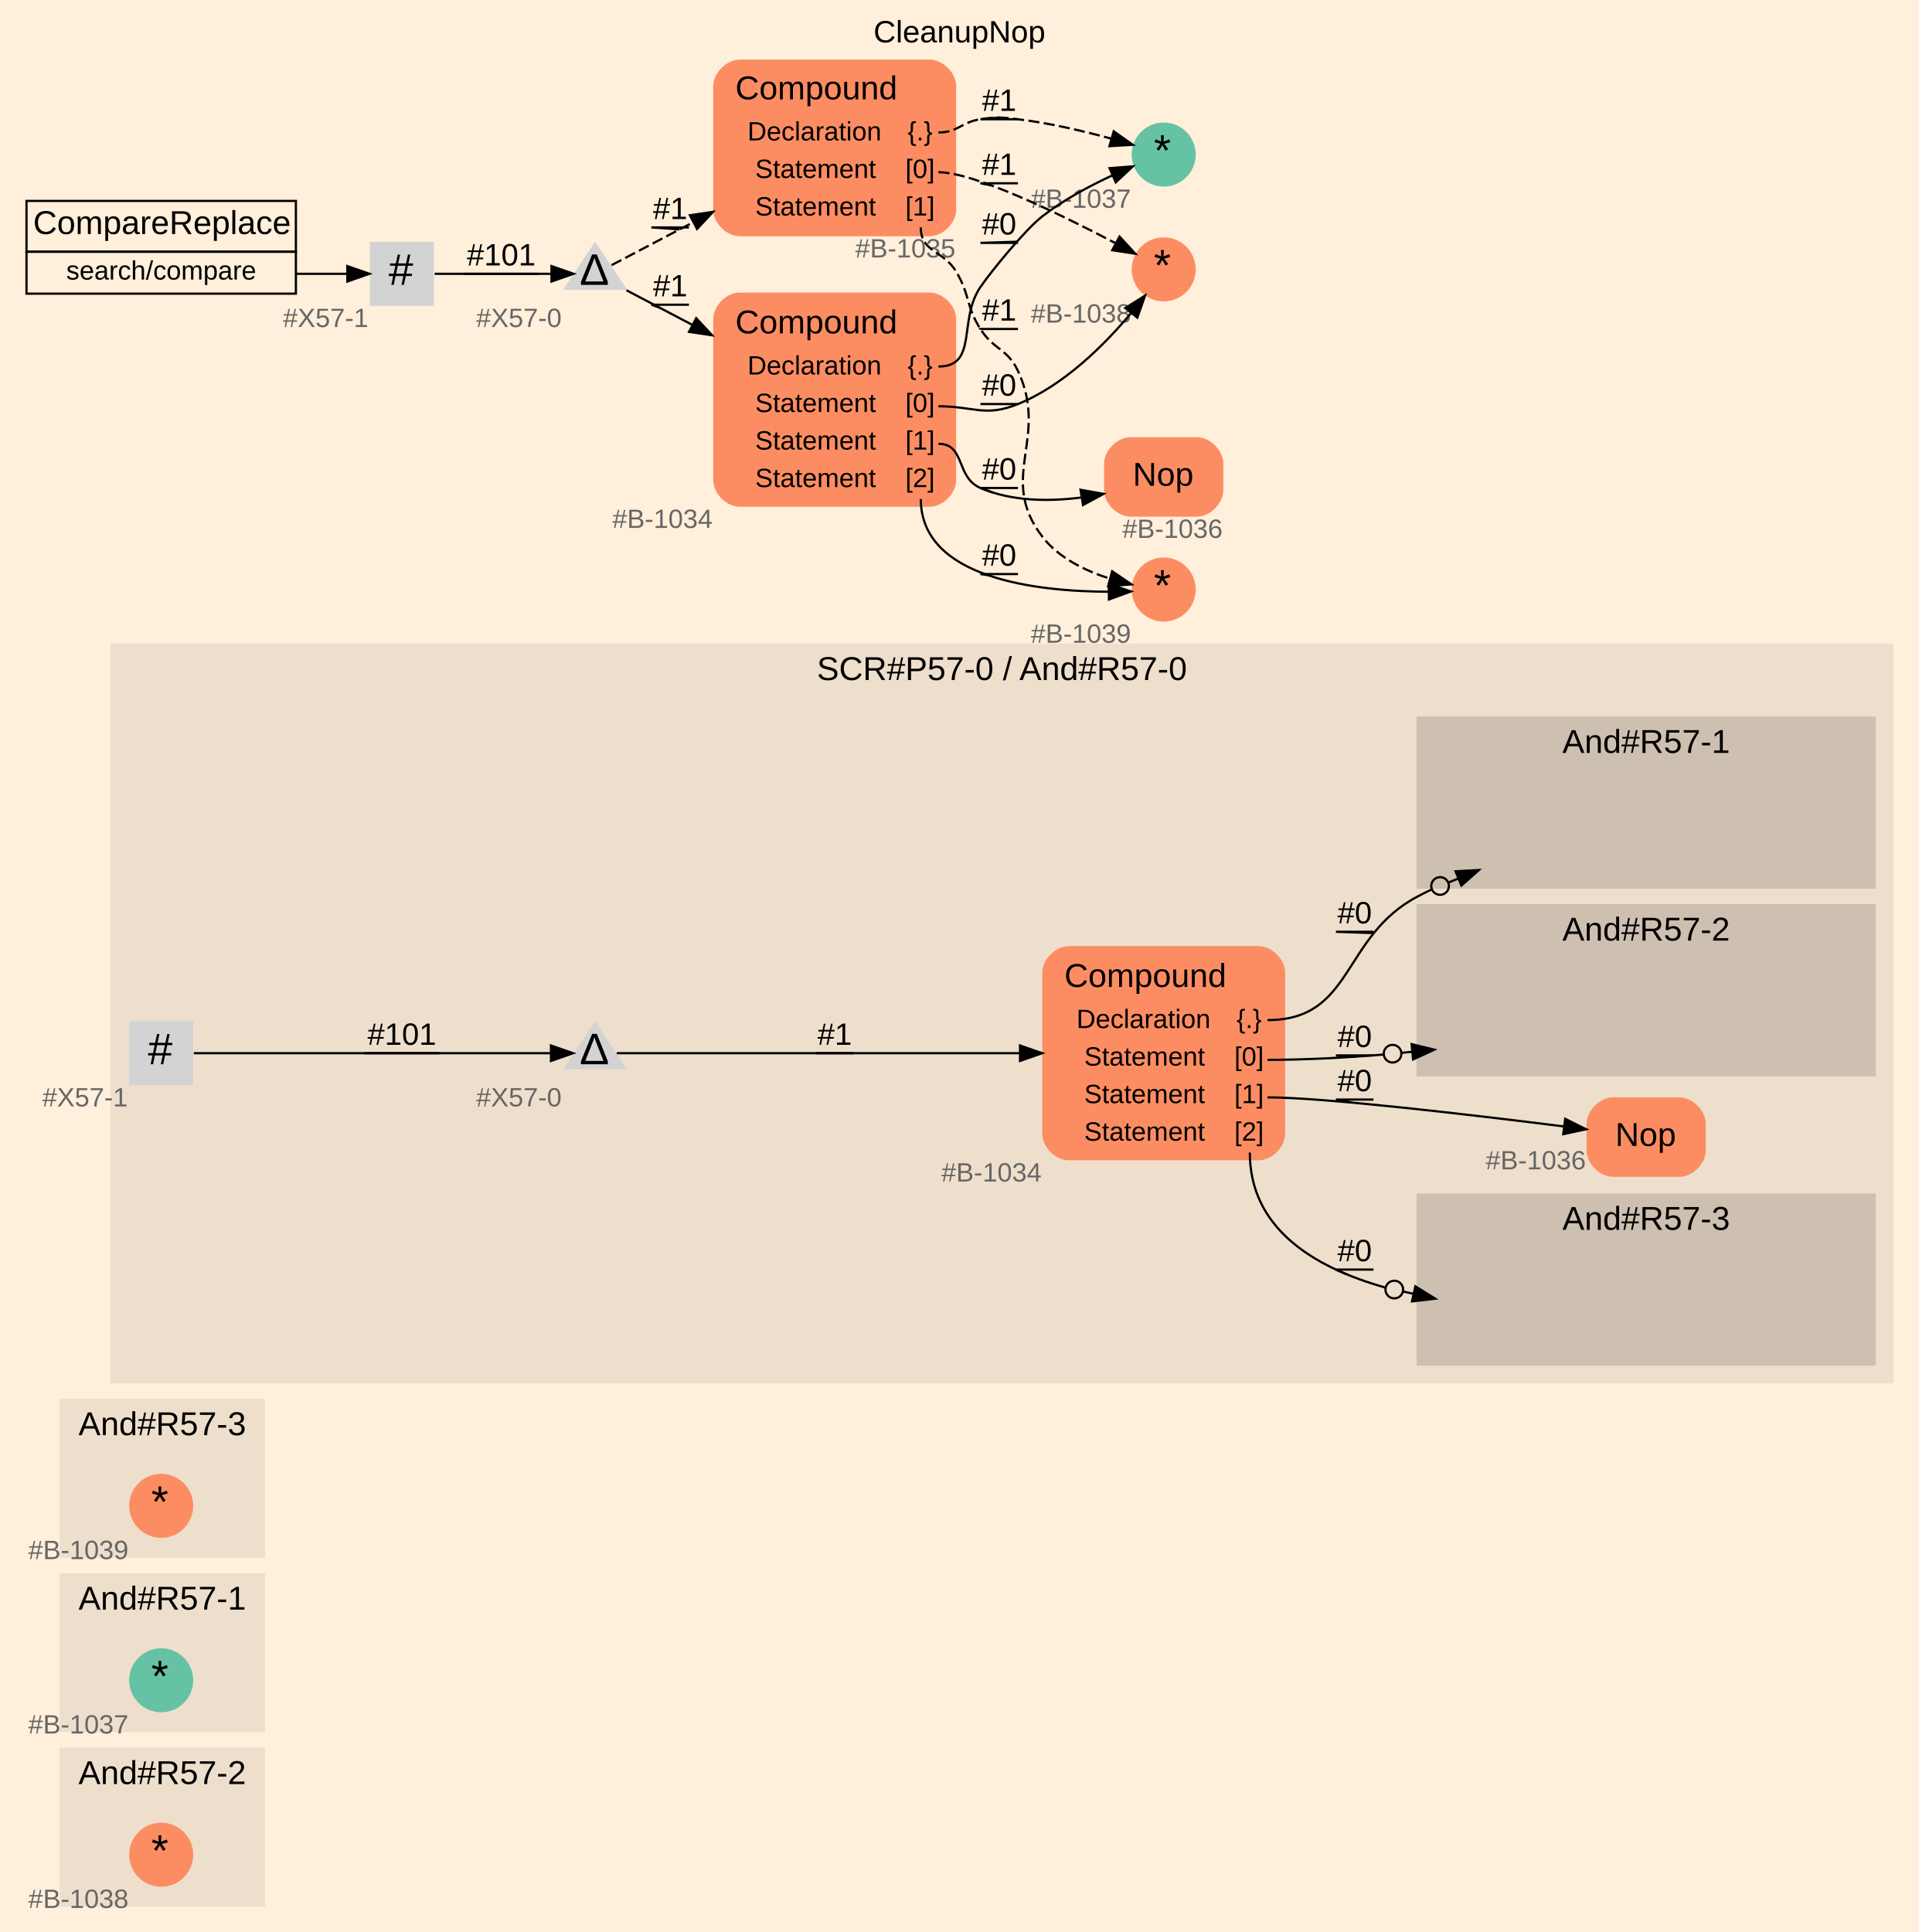
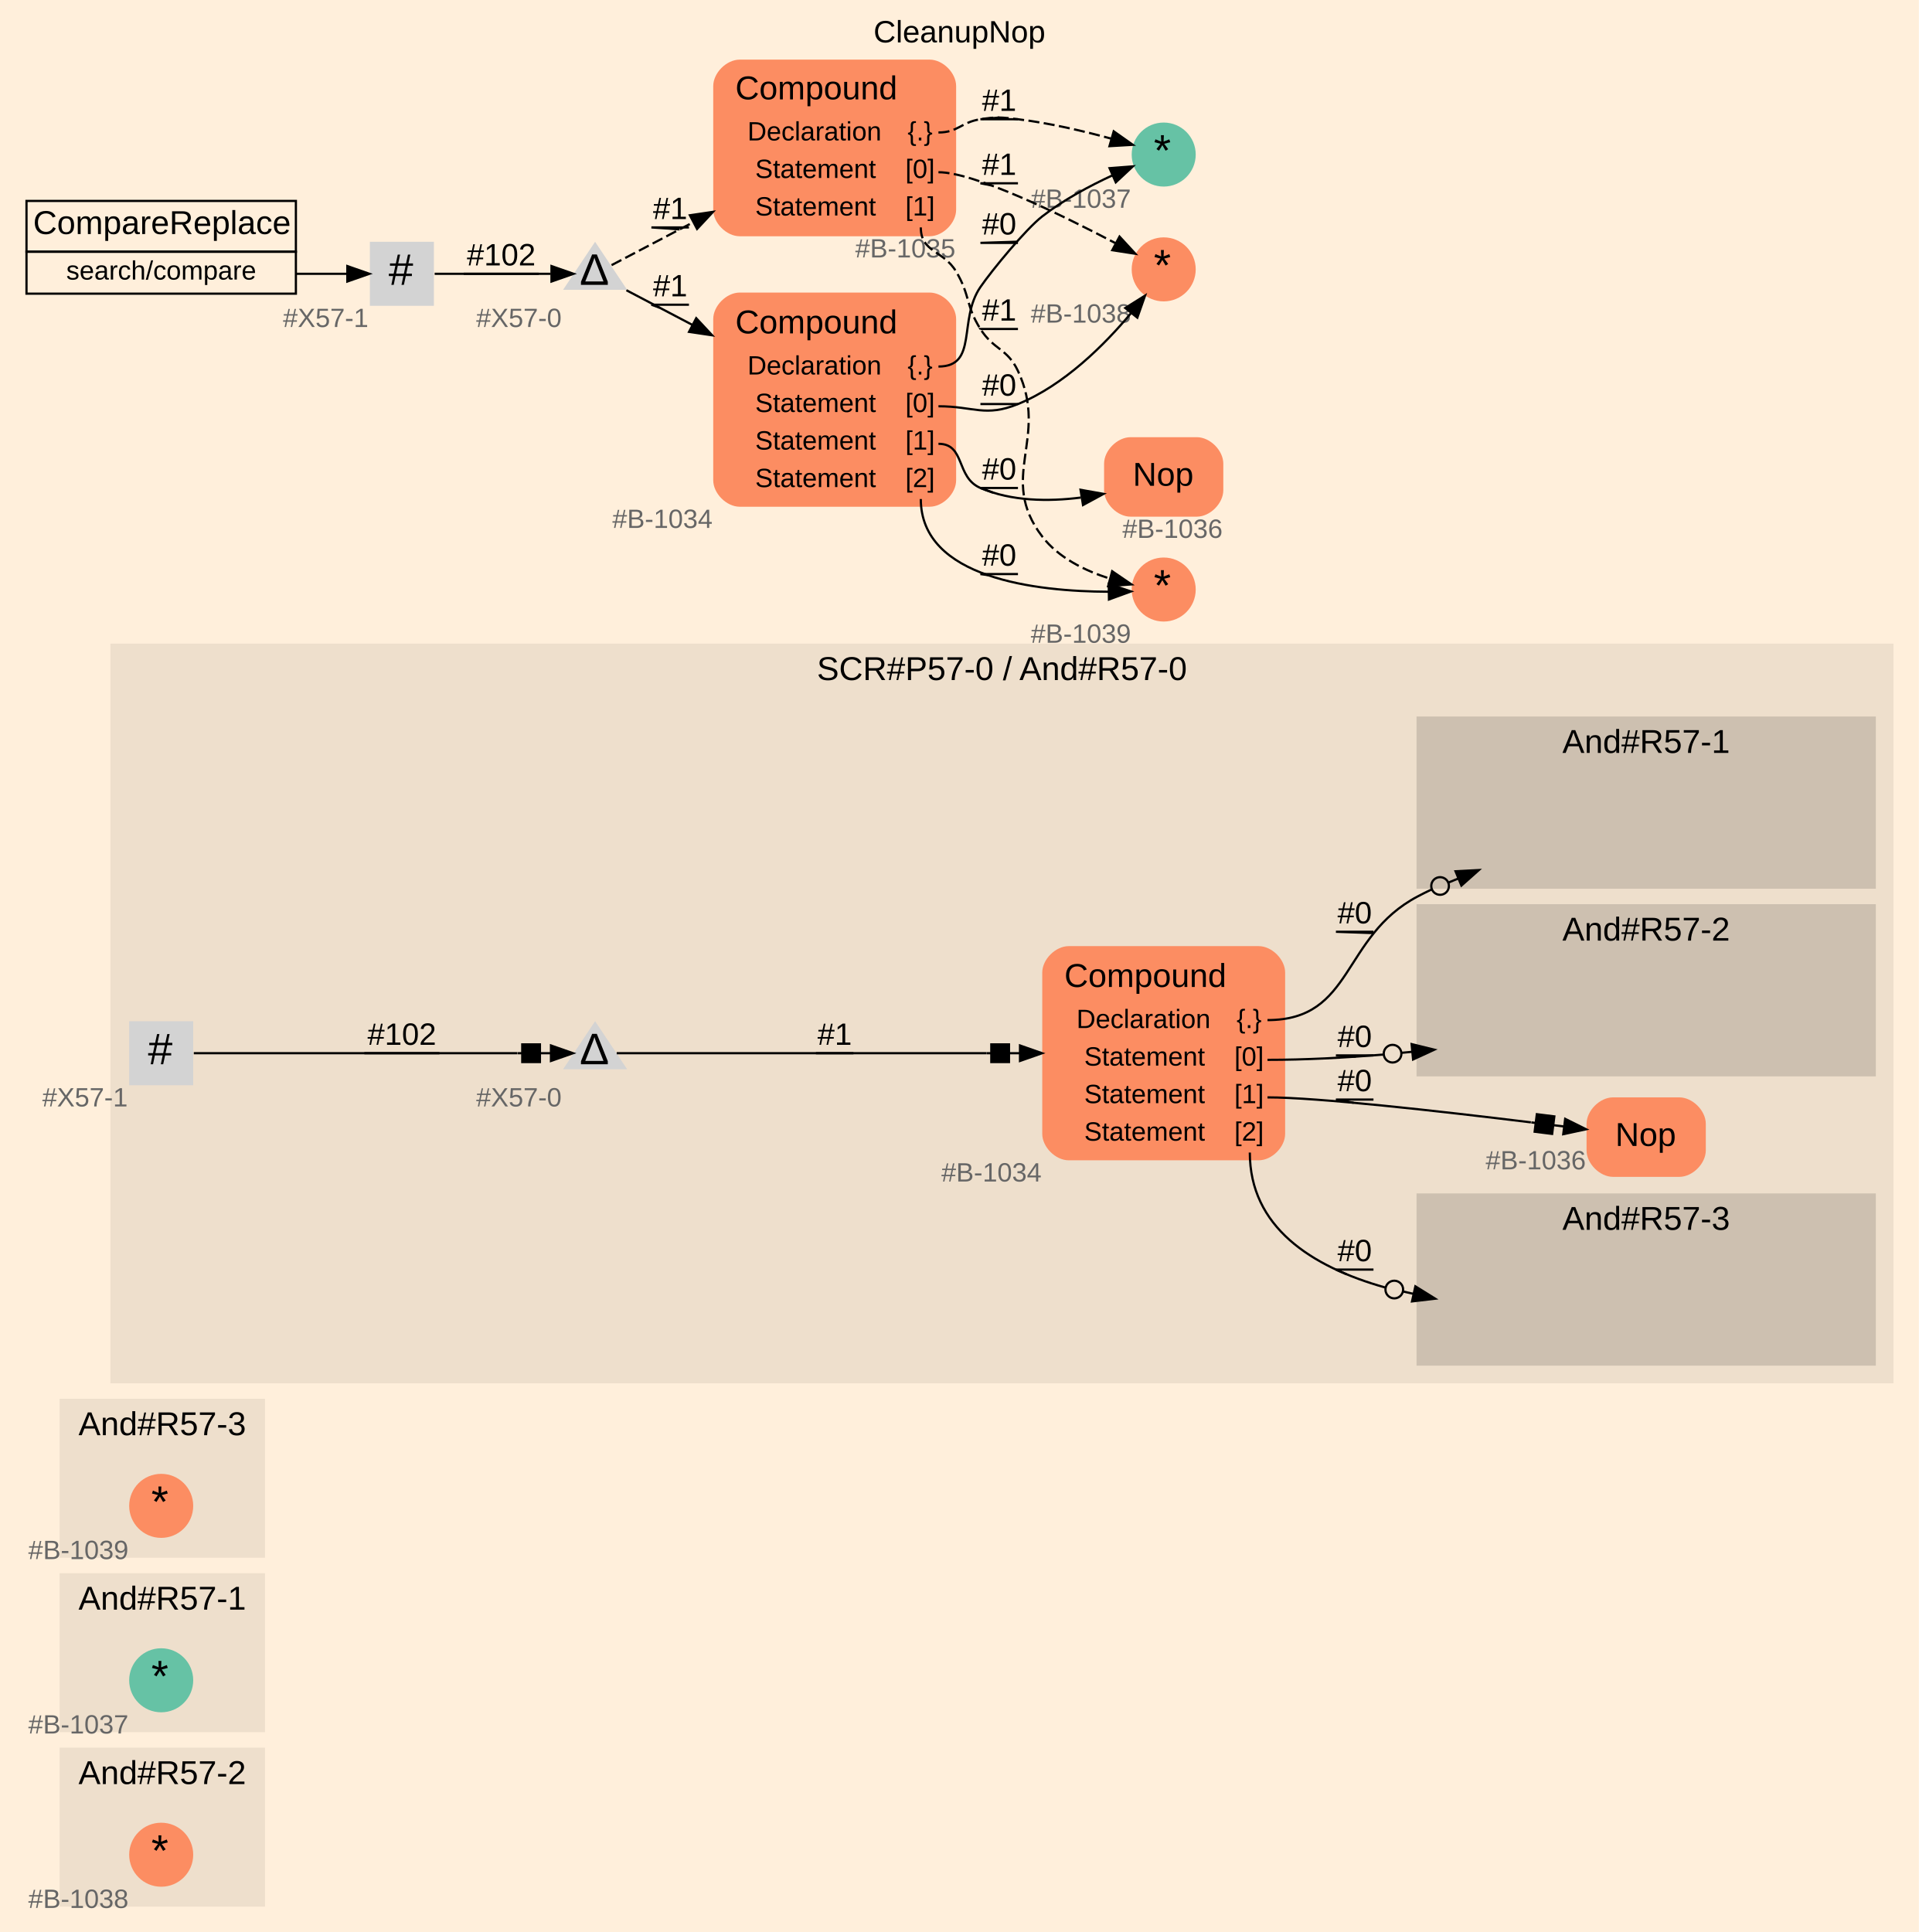
<svg xmlns="http://www.w3.org/2000/svg" width="869pt" height="875pt" viewBox="0.00 0.00 869.00 875.00">
  <g id="graph0" class="graph" transform="scale(1 1) rotate(0) translate(4 871)">
    <polygon fill="#ffefdb" stroke="transparent" points="-4,4 -4,-871 865,-871 865,4 -4,4" />
    <text text-anchor="middle" x="430.5" y="-851.8" font-family="Arial" font-size="14.00" fill="#000000">CleanupNop</text>
    <g id="clust1" class="cluster">
      <polygon fill="#eedfcc" stroke="#eedfcc" points="23.5,-8 23.5,-79 115.5,-79 115.5,-8 23.5,-8" />
      <text text-anchor="middle" x="69.5" y="-63" font-family="Arial" font-size="15.00" fill="#000000">And#R57-2</text>
    </g>
    <g id="clust2" class="cluster">
      <polygon fill="#eedfcc" stroke="#eedfcc" points="23.5,-87 23.5,-158 115.5,-158 115.5,-87 23.5,-87" />
      <text text-anchor="middle" x="69.5" y="-142" font-family="Arial" font-size="15.00" fill="#000000">And#R57-1</text>
    </g>
    <g id="clust3" class="cluster">
      <polygon fill="#eedfcc" stroke="#eedfcc" points="23.5,-166 23.5,-237 115.5,-237 115.5,-166 23.5,-166" />
      <text text-anchor="middle" x="69.5" y="-221" font-family="Arial" font-size="15.00" fill="#000000">And#R57-3</text>
    </g>
    <g id="clust4" class="cluster">
      <polygon fill="#eedfcc" stroke="#eedfcc" points="46.5,-245 46.5,-579 853,-579 853,-245 46.5,-245" />
      <text text-anchor="middle" x="449.75" y="-563" font-family="Arial" font-size="15.00" fill="#000000">SCR#P57-0 / And#R57-0</text>
    </g>
    <g id="clust5" class="cluster">
+       <polygon fill="#cdc0b0" stroke="#cdc0b0" points="638,-253 638,-330 845,-330 845,-253 638,-253" />
+       <text text-anchor="middle" x="741.5" y="-314" font-family="Arial" font-size="15.00" fill="#000000">And#R57-3</text>
+     </g>
+     <g id="clust6" class="cluster">
      <polygon fill="#cdc0b0" stroke="#cdc0b0" points="638,-469 638,-546 845,-546 845,-469 638,-469" />
      <text text-anchor="middle" x="741.5" y="-530" font-family="Arial" font-size="15.00" fill="#000000">And#R57-1</text>
    </g>
-     <g id="clust6" class="cluster">
+     <g id="clust7" class="cluster">
      <polygon fill="#cdc0b0" stroke="#cdc0b0" points="638,-384 638,-461 845,-461 845,-384 638,-384" />
      <text text-anchor="middle" x="741.5" y="-445" font-family="Arial" font-size="15.00" fill="#000000">And#R57-2</text>
-     </g>
-     <g id="clust7" class="cluster">
-       <polygon fill="#cdc0b0" stroke="#cdc0b0" points="638,-253 638,-330 845,-330 845,-253 638,-253" />
-       <text text-anchor="middle" x="741.5" y="-314" font-family="Arial" font-size="15.00" fill="#000000">And#R57-3</text>
    </g>
    <g id="node1" class="node">
      <ellipse fill="#fc8d62" stroke="#000000" stroke-width="0" cx="69" cy="-31" rx="14.5" ry="14.5" />
      <text text-anchor="start" x="64.5" y="-26" font-family="Arial" font-size="20.00" fill="#000000">*</text>
      <text text-anchor="middle" x="31.5" y="-6.9" font-family="Arial" font-size="12.00" fill="#666666">#B-1038</text>
    </g>
    <g id="node2" class="node">
      <ellipse fill="#66c2a5" stroke="#000000" stroke-width="0" cx="69" cy="-110" rx="14.5" ry="14.5" />
      <text text-anchor="start" x="64.5" y="-105" font-family="Arial" font-size="20.00" fill="#000000">*</text>
      <text text-anchor="middle" x="31.5" y="-85.9" font-family="Arial" font-size="12.00" fill="#666666">#B-1037</text>
    </g>
    <g id="node3" class="node">
      <ellipse fill="#fc8d62" stroke="#000000" stroke-width="0" cx="69" cy="-189" rx="14.5" ry="14.5" />
      <text text-anchor="start" x="64.5" y="-184" font-family="Arial" font-size="20.00" fill="#000000">*</text>
      <text text-anchor="middle" x="31.5" y="-164.9" font-family="Arial" font-size="12.00" fill="#666666">#B-1039</text>
    </g>
    <g id="node4" class="node">
      <path fill="#fc8d62" stroke="transparent" d="M566,-442.5C566,-442.5 480,-442.5 480,-442.5 474,-442.5 468,-436.5 468,-430.5 468,-430.5 468,-357.5 468,-357.5 468,-351.5 474,-345.5 480,-345.5 480,-345.5 566,-345.5 566,-345.5 572,-345.5 578,-351.5 578,-357.5 578,-357.5 578,-430.5 578,-430.5 578,-436.5 572,-442.5 566,-442.5" />
      <text text-anchor="start" x="478" y="-424" font-family="Arial" font-size="15.00" fill="#000000">Compound</text>
      <text text-anchor="start" x="483.5" y="-405.4" font-family="Arial" font-size="12.00" fill="#000000">Declaration</text>
      <text text-anchor="start" x="556" y="-405.4" font-family="Arial" font-size="12.00" fill="#000000">{.}</text>
      <text text-anchor="start" x="487" y="-388.4" font-family="Arial" font-size="12.00" fill="#000000">Statement</text>
      <text text-anchor="start" x="555" y="-388.4" font-family="Arial" font-size="12.00" fill="#000000">[0]</text>
      <text text-anchor="start" x="487" y="-371.4" font-family="Arial" font-size="12.00" fill="#000000">Statement</text>
      <text text-anchor="start" x="555" y="-371.4" font-family="Arial" font-size="12.00" fill="#000000">[1]</text>
      <text text-anchor="start" x="487" y="-354.4" font-family="Arial" font-size="12.00" fill="#000000">Statement</text>
      <text text-anchor="start" x="555" y="-354.4" font-family="Arial" font-size="12.00" fill="#000000">[2]</text>
      <text text-anchor="middle" x="445" y="-335.9" font-family="Arial" font-size="12.00" fill="#666666">#B-1034</text>
    </g>
-     <g id="node5" class="node">
+     <g id="node7" class="node">
      <path fill="#fc8d62" stroke="transparent" d="M756.5,-374C756.5,-374 726.5,-374 726.5,-374 720.5,-374 714.5,-368 714.5,-362 714.5,-362 714.5,-350 714.5,-350 714.5,-344 720.5,-338 726.5,-338 726.5,-338 756.5,-338 756.5,-338 762.5,-338 768.5,-344 768.5,-350 768.5,-350 768.5,-362 768.5,-362 768.5,-368 762.5,-374 756.5,-374" />
      <text text-anchor="start" x="727.5" y="-352" font-family="Arial" font-size="15.00" fill="#000000">Nop</text>
      <text text-anchor="middle" x="691.5" y="-341.4" font-family="Arial" font-size="12.00" fill="#666666">#B-1036</text>
    </g>
    <g id="edge3" class="edge">
-       <path fill="none" stroke="#000000" d="M570,-374C595.307,-374 661.983,-366.15 704.352,-360.818" />
-       <polygon fill="#000000" stroke="#000000" points="704.819,-364.287 714.299,-359.556 703.938,-357.342 704.819,-364.287" />
+       <path fill="none" stroke="#000000" d="M570,-374C592.471,-374 647.56,-367.81 689.286,-362.69" />
+       <polygon fill="#000000" stroke="#000000" points="704.812,-364.272 714.299,-359.556 703.942,-357.327 704.812,-364.272" />
+       <polyline fill="none" stroke="#000000" points="704.377,-360.8 699.416,-361.421 " />
+       <polygon fill="#000000" stroke="#000000" points="698.918,-357.452 699.913,-365.39 691.975,-366.385 690.981,-358.447 698.918,-357.452" />
+       <polyline fill="none" stroke="#000000" points="691.478,-362.416 689.494,-362.665 " />
      <text text-anchor="middle" x="609.5" y="-376.8" font-family="Arial" font-size="14.00" fill="#000000">#0</text>
-       <polyline fill="none" stroke="#000000" points="618,-373 601,-373 608.635,-371.589 " />
+       <polyline fill="none" stroke="#000000" points="618,-373 601,-373 609.004,-371.555 " />
    </g>
    <g id="node8" class="node">
+ </g>
+     <g id="edge4" class="edge">
+       <path fill="none" stroke="#000000" d="M562,-349C562,-315.388 589.658,-297.377 623.26,-287.9" />
+       <polygon fill="#000000" stroke="#000000" points="636.973,-288.422 645.969,-282.825 635.446,-281.591 636.973,-288.422" />
+       <polyline fill="none" stroke="#000000" points="636.21,-285.006 631.33,-286.097 " />
+       <ellipse fill="none" stroke="#000000" cx="627.426" cy="-286.969" rx="4" ry="4" />
+       <text text-anchor="middle" x="609.5" y="-299.8" font-family="Arial" font-size="14.00" fill="#000000">#0</text>
+       <polyline fill="none" stroke="#000000" points="618,-296 601,-296 605.848,-293.876 " />
+     </g>
+     <g id="node9" class="node">
</g>
    <g id="edge1" class="edge">
      <path fill="none" stroke="#000000" d="M570,-409C609.152,-409 603.373,-446.729 638,-465 640.036,-466.074 642.115,-467.115 644.229,-468.122" />
      <polygon fill="#000000" stroke="#000000" points="655.161,-476.395 665.741,-476.957 657.82,-469.92 655.161,-476.395" />
      <polyline fill="none" stroke="#000000" points="656.491,-473.158 651.866,-471.258 " />
      <ellipse fill="none" stroke="#000000" cx="648.165" cy="-469.738" rx="4" ry="4" />
      <text text-anchor="middle" x="609.5" y="-452.8" font-family="Arial" font-size="14.00" fill="#000000">#0</text>
      <polyline fill="none" stroke="#000000" points="618,-449 601,-449 618.157,-448.399 " />
    </g>
-     <g id="node9" class="node">
+     <g id="node10" class="node">
</g>
    <g id="edge2" class="edge">
      <path fill="none" stroke="#000000" d="M570,-391C586.984,-391 604.857,-391.932 622.392,-393.383" />
      <polygon fill="#000000" stroke="#000000" points="635.272,-398.131 645.56,-395.599 635.938,-391.163 635.272,-398.131" />
      <polyline fill="none" stroke="#000000" points="635.605,-394.647 630.628,-394.171 " />
      <ellipse fill="none" stroke="#000000" cx="626.646" cy="-393.79" rx="4" ry="4" />
      <text text-anchor="middle" x="609.5" y="-396.8" font-family="Arial" font-size="14.00" fill="#000000">#0</text>
      <polyline fill="none" stroke="#000000" points="618,-393 601,-393 610.023,-392.454 " />
    </g>
-     <g id="node10" class="node">
- </g>
-     <g id="edge4" class="edge">
-       <path fill="none" stroke="#000000" d="M562,-349C562,-315.388 589.658,-297.377 623.26,-287.9" />
-       <polygon fill="#000000" stroke="#000000" points="636.973,-288.422 645.969,-282.825 635.446,-281.591 636.973,-288.422" />
-       <polyline fill="none" stroke="#000000" points="636.21,-285.006 631.33,-286.097 " />
-       <ellipse fill="none" stroke="#000000" cx="627.426" cy="-286.969" rx="4" ry="4" />
-       <text text-anchor="middle" x="609.5" y="-299.8" font-family="Arial" font-size="14.00" fill="#000000">#0</text>
-       <polyline fill="none" stroke="#000000" points="618,-296 601,-296 605.848,-293.876 " />
+     <g id="node5" class="node">
+       <polygon fill="#d3d3d3" stroke="#000000" stroke-width="0" points="83.5,-408.5 54.5,-408.5 54.5,-379.5 83.5,-379.5 83.5,-408.5" />
+       <text text-anchor="start" x="63" y="-389" font-family="Arial" font-size="20.00" fill="#000000">#</text>
+       <text text-anchor="middle" x="34.5" y="-369.9" font-family="Arial" font-size="12.00" fill="#666666">#X57-1</text>
    </g>
    <g id="node6" class="node">
      <polygon fill="#d3d3d3" stroke="#000000" stroke-width="0" points="265.5,-408.5 251,-386.75 280,-386.75 265.5,-408.5" />
      <text text-anchor="start" x="258.5" y="-389" font-family="Arial" font-size="20.00" fill="#000000">Δ</text>
      <text text-anchor="middle" x="231" y="-369.9" font-family="Arial" font-size="12.00" fill="#666666">#X57-0</text>
    </g>
    <g id="edge5" class="edge">
-       <path fill="none" stroke="#000000" d="M275.28,-394C304.78,-394 394.722,-394 457.683,-394" />
+       <path fill="none" stroke="#000000" d="M83.769,-394C114.659,-394 186.82,-394 230.346,-394" />
+       <polygon fill="#000000" stroke="#000000" points="245.515,-397.5 255.515,-394 245.515,-390.5 245.515,-397.5" />
+       <polyline fill="none" stroke="#000000" points="245.515,-394 240.515,-394 " />
+       <polygon fill="#000000" stroke="#000000" points="240.515,-390 240.515,-398 232.515,-398 232.515,-390 240.515,-390" />
+       <polyline fill="none" stroke="#000000" points="232.515,-394 230.515,-394 " />
+       <text text-anchor="middle" x="178" y="-397.8" font-family="Arial" font-size="14.00" fill="#000000">#102</text>
+       <polyline fill="none" stroke="#000000" points="195,-394 161,-394 177.826,-394 " />
+     </g>
+     <g id="edge6" class="edge">
+       <path fill="none" stroke="#000000" d="M275.28,-394C302.53,-394 381.351,-394 442.841,-394" />
      <polygon fill="#000000" stroke="#000000" points="457.933,-397.5 467.933,-394 457.933,-390.5 457.933,-397.5" />
+       <polyline fill="none" stroke="#000000" points="457.933,-394 452.933,-394 " />
+       <polygon fill="#000000" stroke="#000000" points="452.933,-390 452.933,-398 444.933,-398 444.933,-390 452.933,-390" />
+       <polyline fill="none" stroke="#000000" points="444.933,-394 442.933,-394 " />
      <text text-anchor="middle" x="374" y="-397.8" font-family="Arial" font-size="14.00" fill="#000000">#1</text>
-       <polyline fill="none" stroke="#000000" points="382.5,-394 365.5,-394 374.278,-394 " />
-     </g>
-     <g id="node7" class="node">
-       <polygon fill="#d3d3d3" stroke="#000000" stroke-width="0" points="83.5,-408.5 54.5,-408.5 54.5,-379.5 83.5,-379.5 83.5,-408.5" />
-       <text text-anchor="start" x="63" y="-389" font-family="Arial" font-size="20.00" fill="#000000">#</text>
-       <text text-anchor="middle" x="34.5" y="-369.9" font-family="Arial" font-size="12.00" fill="#666666">#X57-1</text>
-     </g>
-     <g id="edge6" class="edge">
-       <path fill="none" stroke="#000000" d="M83.769,-394C118.613,-394 205.972,-394 245.508,-394" />
-       <polygon fill="#000000" stroke="#000000" points="245.515,-397.5 255.515,-394 245.515,-390.5 245.515,-397.5" />
-       <text text-anchor="middle" x="178" y="-397.8" font-family="Arial" font-size="14.00" fill="#000000">#101</text>
-       <polyline fill="none" stroke="#000000" points="195,-394 161,-394 178.196,-394 " />
+       <polyline fill="none" stroke="#000000" points="382.5,-394 365.5,-394 373.793,-394 " />
    </g>
    <g id="node11" class="node">
      <polygon fill="#ffefdb" stroke="transparent" points="138,-784 0,-784 0,-734 138,-734 138,-784" />
      <polygon fill="none" stroke="#000000" points="8,-757 8,-780 130,-780 130,-757 8,-757" />
      <text text-anchor="start" x="11" y="-765" font-family="Arial" font-size="15.00" fill="#000000">CompareReplace</text>
      <polygon fill="none" stroke="#000000" points="8,-738 8,-757 130,-757 130,-738 8,-738" />
      <text text-anchor="start" x="26" y="-744.4" font-family="Arial" font-size="12.00" fill="#000000">search/compare</text>
    </g>
    <g id="node12" class="node">
      <polygon fill="#d3d3d3" stroke="#000000" stroke-width="0" points="192.5,-761.5 163.5,-761.5 163.5,-732.5 192.5,-732.5 192.5,-761.5" />
      <text text-anchor="start" x="172" y="-742" font-family="Arial" font-size="20.00" fill="#000000">#</text>
      <text text-anchor="middle" x="143.5" y="-722.9" font-family="Arial" font-size="12.00" fill="#666666">#X57-1</text>
    </g>
    <g id="edge7" class="edge">
      <path fill="none" stroke="#000000" d="M130,-747C137.503,-747 145.665,-747 153.095,-747" />
      <polygon fill="#000000" stroke="#000000" points="153.294,-750.5 163.294,-747 153.294,-743.5 153.294,-750.5" />
    </g>
    <g id="node13" class="node">
      <polygon fill="#d3d3d3" stroke="#000000" stroke-width="0" points="265.5,-761.5 251,-739.75 280,-739.75 265.5,-761.5" />
      <text text-anchor="start" x="258.5" y="-742" font-family="Arial" font-size="20.00" fill="#000000">Δ</text>
      <text text-anchor="middle" x="231" y="-722.9" font-family="Arial" font-size="12.00" fill="#666666">#X57-0</text>
    </g>
    <g id="edge8" class="edge">
      <path fill="none" stroke="#000000" d="M192.843,-747C207.282,-747 229.323,-747 245.343,-747" />
      <polygon fill="#000000" stroke="#000000" points="245.749,-750.5 255.749,-747 245.749,-743.5 245.749,-750.5" />
-       <text text-anchor="middle" x="223" y="-750.8" font-family="Arial" font-size="14.00" fill="#000000">#101</text>
+       <text text-anchor="middle" x="223" y="-750.8" font-family="Arial" font-size="14.00" fill="#000000">#102</text>
      <polyline fill="none" stroke="#000000" points="240,-747 206,-747 222.876,-747 " />
    </g>
    <g id="node14" class="node">
      <path fill="#fc8d62" stroke="transparent" d="M417,-738.5C417,-738.5 331,-738.5 331,-738.5 325,-738.5 319,-732.5 319,-726.5 319,-726.5 319,-653.5 319,-653.5 319,-647.5 325,-641.5 331,-641.5 331,-641.5 417,-641.5 417,-641.5 423,-641.5 429,-647.5 429,-653.5 429,-653.5 429,-726.5 429,-726.5 429,-732.5 423,-738.5 417,-738.5" />
      <text text-anchor="start" x="329" y="-720" font-family="Arial" font-size="15.00" fill="#000000">Compound</text>
      <text text-anchor="start" x="334.5" y="-701.4" font-family="Arial" font-size="12.00" fill="#000000">Declaration</text>
      <text text-anchor="start" x="407" y="-701.4" font-family="Arial" font-size="12.00" fill="#000000">{.}</text>
      <text text-anchor="start" x="338" y="-684.4" font-family="Arial" font-size="12.00" fill="#000000">Statement</text>
      <text text-anchor="start" x="406" y="-684.4" font-family="Arial" font-size="12.00" fill="#000000">[0]</text>
      <text text-anchor="start" x="338" y="-667.4" font-family="Arial" font-size="12.00" fill="#000000">Statement</text>
      <text text-anchor="start" x="406" y="-667.4" font-family="Arial" font-size="12.00" fill="#000000">[1]</text>
      <text text-anchor="start" x="338" y="-650.4" font-family="Arial" font-size="12.00" fill="#000000">Statement</text>
      <text text-anchor="start" x="406" y="-650.4" font-family="Arial" font-size="12.00" fill="#000000">[2]</text>
      <text text-anchor="middle" x="296" y="-631.9" font-family="Arial" font-size="12.00" fill="#666666">#B-1034</text>
    </g>
    <g id="edge9" class="edge">
      <path fill="none" stroke="#000000" d="M279.685,-739.548C287.662,-735.357 298.25,-729.795 309.447,-723.913" />
      <polygon fill="#000000" stroke="#000000" points="311.293,-726.896 318.518,-719.147 308.038,-720.699 311.293,-726.896" />
      <text text-anchor="middle" x="299.5" y="-736.8" font-family="Arial" font-size="14.00" fill="#000000">#1</text>
      <polyline fill="none" stroke="#000000" points="308,-733 291,-733 294.787,-731.614 " />
    </g>
    <g id="node19" class="node">
      <path fill="#fc8d62" stroke="transparent" d="M417,-844C417,-844 331,-844 331,-844 325,-844 319,-838 319,-832 319,-832 319,-776 319,-776 319,-770 325,-764 331,-764 331,-764 417,-764 417,-764 423,-764 429,-770 429,-776 429,-776 429,-832 429,-832 429,-838 423,-844 417,-844" />
      <text text-anchor="start" x="329" y="-826" font-family="Arial" font-size="15.00" fill="#000000">Compound</text>
      <text text-anchor="start" x="334.5" y="-807.4" font-family="Arial" font-size="12.00" fill="#000000">Declaration</text>
      <text text-anchor="start" x="407" y="-807.4" font-family="Arial" font-size="12.00" fill="#000000">{.}</text>
      <text text-anchor="start" x="338" y="-790.4" font-family="Arial" font-size="12.00" fill="#000000">Statement</text>
      <text text-anchor="start" x="406" y="-790.4" font-family="Arial" font-size="12.00" fill="#000000">[0]</text>
      <text text-anchor="start" x="338" y="-773.4" font-family="Arial" font-size="12.00" fill="#000000">Statement</text>
      <text text-anchor="start" x="406" y="-773.4" font-family="Arial" font-size="12.00" fill="#000000">[1]</text>
      <text text-anchor="middle" x="406" y="-754.4" font-family="Arial" font-size="12.00" fill="#666666">#B-1035</text>
    </g>
    <g id="edge10" class="edge">
      <path fill="none" stroke="#000000" stroke-dasharray="5,2" d="M272.958,-750.918C281.122,-755.207 295.057,-762.528 310.013,-770.385" />
      <polygon fill="#000000" stroke="#000000" points="308.42,-773.501 318.901,-775.054 311.676,-767.305 308.42,-773.501" />
      <text text-anchor="middle" x="299.5" y="-771.8" font-family="Arial" font-size="14.00" fill="#000000">#1</text>
      <polyline fill="none" stroke="#000000" points="308,-768 291,-768 303.777,-767.109 " />
    </g>
    <g id="node15" class="node">
      <ellipse fill="#66c2a5" stroke="#000000" stroke-width="0" cx="523" cy="-801" rx="14.5" ry="14.5" />
      <text text-anchor="start" x="518.5" y="-796" font-family="Arial" font-size="20.00" fill="#000000">*</text>
      <text text-anchor="middle" x="485.5" y="-776.9" font-family="Arial" font-size="12.00" fill="#666666">#B-1037</text>
    </g>
    <g id="edge11" class="edge">
      <path fill="none" stroke="#000000" d="M421,-705C439.092,-705 429.752,-726.091 440,-741 445.353,-748.787 460.544,-767.196 468,-773 477.611,-780.481 489.531,-786.839 499.814,-791.597" />
      <polygon fill="#000000" stroke="#000000" points="498.48,-794.833 509.043,-795.652 501.296,-788.425 498.48,-794.833" />
      <text text-anchor="middle" x="448.5" y="-764.8" font-family="Arial" font-size="14.00" fill="#000000">#0</text>
      <polyline fill="none" stroke="#000000" points="457,-761 440,-761 456.515,-761.528 " />
    </g>
    <g id="node16" class="node">
      <ellipse fill="#fc8d62" stroke="#000000" stroke-width="0" cx="523" cy="-749" rx="14.5" ry="14.5" />
      <text text-anchor="start" x="518.5" y="-744" font-family="Arial" font-size="20.00" fill="#000000">*</text>
      <text text-anchor="middle" x="485.5" y="-724.9" font-family="Arial" font-size="12.00" fill="#666666">#B-1038</text>
    </g>
    <g id="edge12" class="edge">
      <path fill="none" stroke="#000000" d="M421,-687C437.006,-687 442.177,-681.96 457,-688 477.896,-696.514 496.246,-714.875 508.257,-729.241" />
      <polygon fill="#000000" stroke="#000000" points="505.589,-731.509 514.568,-737.133 511.056,-727.137 505.589,-731.509" />
      <text text-anchor="middle" x="448.5" y="-691.8" font-family="Arial" font-size="14.00" fill="#000000">#0</text>
      <polyline fill="none" stroke="#000000" points="457,-688 440,-688 457.031,-688.013 " />
    </g>
    <g id="node17" class="node">
      <path fill="#fc8d62" stroke="transparent" d="M538,-673C538,-673 508,-673 508,-673 502,-673 496,-667 496,-661 496,-661 496,-649 496,-649 496,-643 502,-637 508,-637 508,-637 538,-637 538,-637 544,-637 550,-643 550,-649 550,-649 550,-661 550,-661 550,-667 544,-673 538,-673" />
      <text text-anchor="start" x="509" y="-651" font-family="Arial" font-size="15.00" fill="#000000">Nop</text>
      <text text-anchor="middle" x="527" y="-627.4" font-family="Arial" font-size="12.00" fill="#666666">#B-1036</text>
    </g>
    <g id="edge13" class="edge">
      <path fill="none" stroke="#000000" d="M421,-670C433.26,-670 428.734,-654.837 440,-650 454.09,-643.951 470.777,-643.782 485.479,-645.656" />
      <polygon fill="#000000" stroke="#000000" points="485.337,-649.179 495.769,-647.326 486.459,-642.269 485.337,-649.179" />
      <text text-anchor="middle" x="448.5" y="-653.8" font-family="Arial" font-size="14.00" fill="#000000">#0</text>
      <polyline fill="none" stroke="#000000" points="457,-650 440,-650 445.741,-647.892 " />
    </g>
    <g id="node18" class="node">
      <ellipse fill="#fc8d62" stroke="#000000" stroke-width="0" cx="523" cy="-604" rx="14.5" ry="14.5" />
      <text text-anchor="start" x="518.5" y="-599" font-family="Arial" font-size="20.00" fill="#000000">*</text>
      <text text-anchor="middle" x="485.5" y="-579.9" font-family="Arial" font-size="12.00" fill="#666666">#B-1039</text>
    </g>
    <g id="edge14" class="edge">
      <path fill="none" stroke="#000000" d="M413,-645C413,-608.928 465.58,-603.136 498.035,-602.998" />
      <polygon fill="#000000" stroke="#000000" points="498.119,-606.499 508.165,-603.132 498.212,-599.5 498.119,-606.499" />
      <text text-anchor="middle" x="448.5" y="-614.8" font-family="Arial" font-size="14.00" fill="#000000">#0</text>
      <polyline fill="none" stroke="#000000" points="457,-611 440,-611 443.296,-610.541 " />
    </g>
    <g id="edge15" class="edge">
      <path fill="none" stroke="#000000" stroke-dasharray="5,2" d="M421,-811C429.856,-811 431.248,-815.651 440,-817 447.467,-818.151 449.498,-817.896 457,-817 471.268,-815.295 486.909,-811.587 499.383,-808.17" />
      <polygon fill="#000000" stroke="#000000" points="500.362,-811.53 509.015,-805.418 498.439,-804.8 500.362,-811.53" />
      <text text-anchor="middle" x="448.5" y="-820.8" font-family="Arial" font-size="14.00" fill="#000000">#1</text>
      <polyline fill="none" stroke="#000000" points="457,-817 440,-817 448.487,-817.768 " />
    </g>
    <g id="edge16" class="edge">
      <path fill="none" stroke="#000000" stroke-dasharray="5,2" d="M421,-793C437.26,-793 476.351,-773.911 501.144,-760.88" />
      <polygon fill="#000000" stroke="#000000" points="502.994,-763.86 510.174,-756.069 499.703,-757.682 502.994,-763.86" />
      <text text-anchor="middle" x="448.5" y="-791.8" font-family="Arial" font-size="14.00" fill="#000000">#1</text>
      <polyline fill="none" stroke="#000000" points="457,-788 440,-788 445.001,-787.015 " />
    </g>
    <g id="edge17" class="edge">
      <path fill="none" stroke="#000000" stroke-dasharray="5,2" d="M413,-768C413,-756.617 423.172,-757.778 429,-748 435.424,-737.222 433.281,-732.597 440,-722 446.068,-712.43 452.197,-713.263 457,-703 471.282,-672.487 447.545,-654.769 468,-628 475.382,-618.339 487.464,-612.499 498.426,-609.004" />
      <polygon fill="#000000" stroke="#000000" points="499.654,-612.298 508.403,-606.323 497.837,-605.538 499.654,-612.298" />
      <text text-anchor="middle" x="448.5" y="-725.8" font-family="Arial" font-size="14.00" fill="#000000">#1</text>
      <polyline fill="none" stroke="#000000" points="457,-722 440,-722 440.071,-721.888 " />
    </g>
  </g>
</svg>
